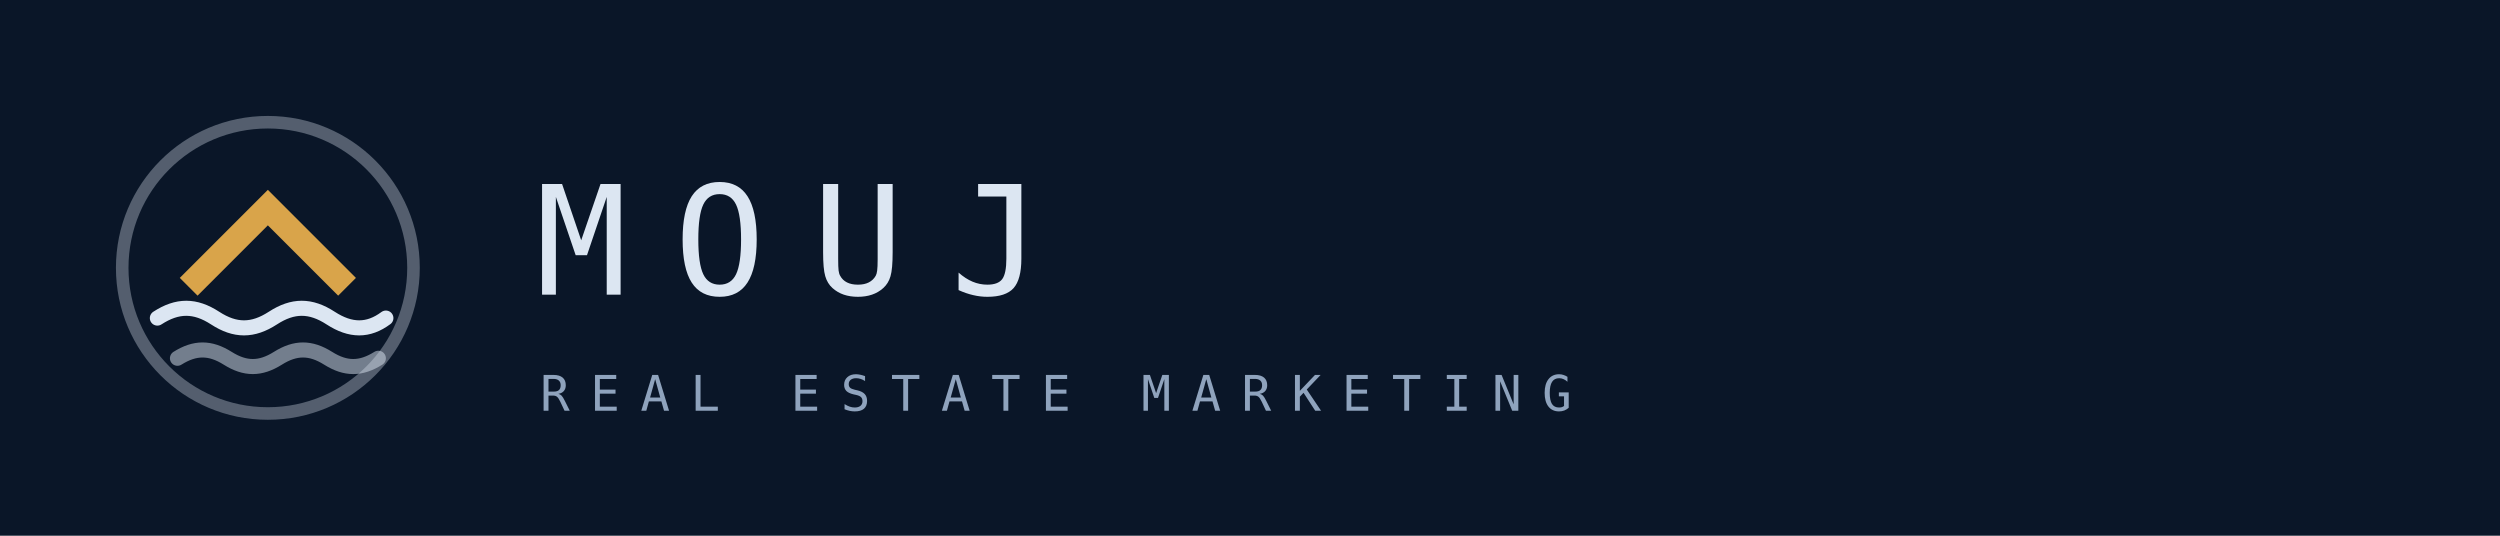
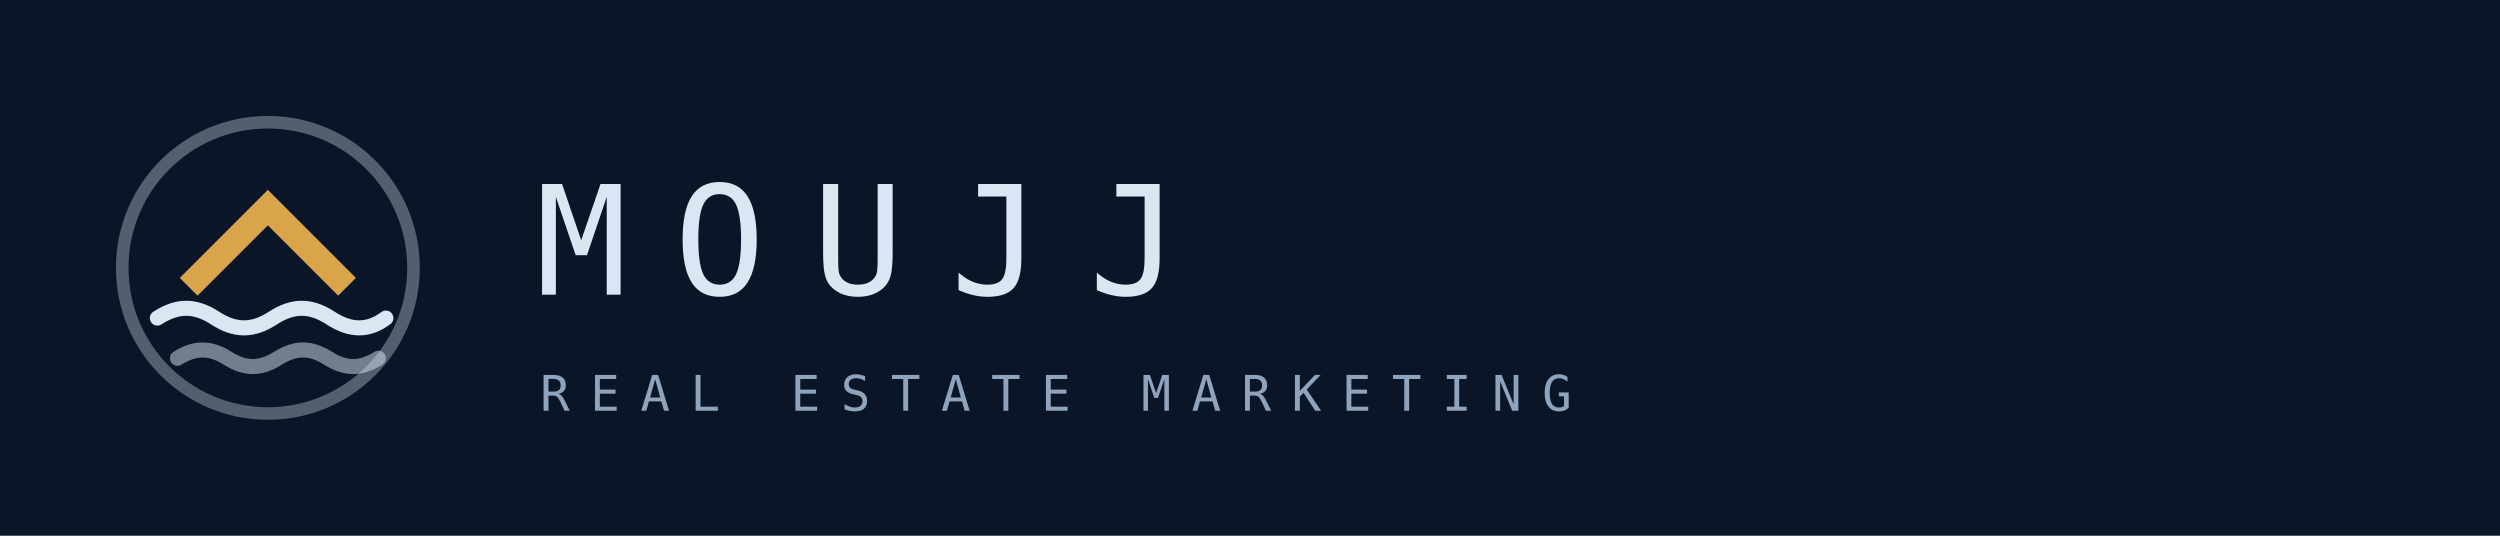
<svg xmlns="http://www.w3.org/2000/svg" width="560" height="120" viewBox="0 0 560 120">
  <rect width="560" height="120" fill="#0a1628" />
  <g transform="translate(24 24) scale(1.125)">
    <circle cx="32" cy="32" r="29" fill="none" stroke="#dce6f2" stroke-width="2.5" opacity=".35" />
    <path d="M18 34l14-14 14 14" fill="none" stroke="#d9a44a" stroke-width="5" stroke-linecap="square" />
    <path d="M10 42c4-2.6 7.5-2.6 11.5 0s7.5 2.6 11.5 0 7.5-2.6 11.5 0 7.5 2.6 11 0" fill="none" stroke="#dce6f2" stroke-width="3" stroke-linecap="round" />
    <path d="M14 50c3.5-2.2 6.5-2.2 10 0s6.5 2.2 10 0 6.5-2.2 10 0 6.5 2.2 10 0" fill="none" stroke="#dce6f2" stroke-width="3" stroke-linecap="round" opacity=".5" />
  </g>
-   <text x="120" y="66" font-family="'IBM Plex Mono', ui-monospace, monospace" font-weight="500" font-size="34" letter-spacing="10.5" fill="#dce6f2">MOUJ</text>
+   <text x="120" y="66" font-family="'IBM Plex Mono', ui-monospace, monospace" font-weight="500" font-size="34" letter-spacing="10.5" fill="#dce6f2">MOUJJ</text>
  <text x="121" y="92" font-family="'IBM Plex Mono', ui-monospace, monospace" font-size="11" letter-spacing="4.6" fill="#8fa3bd">REAL ESTATE MARKETING</text>
</svg>
